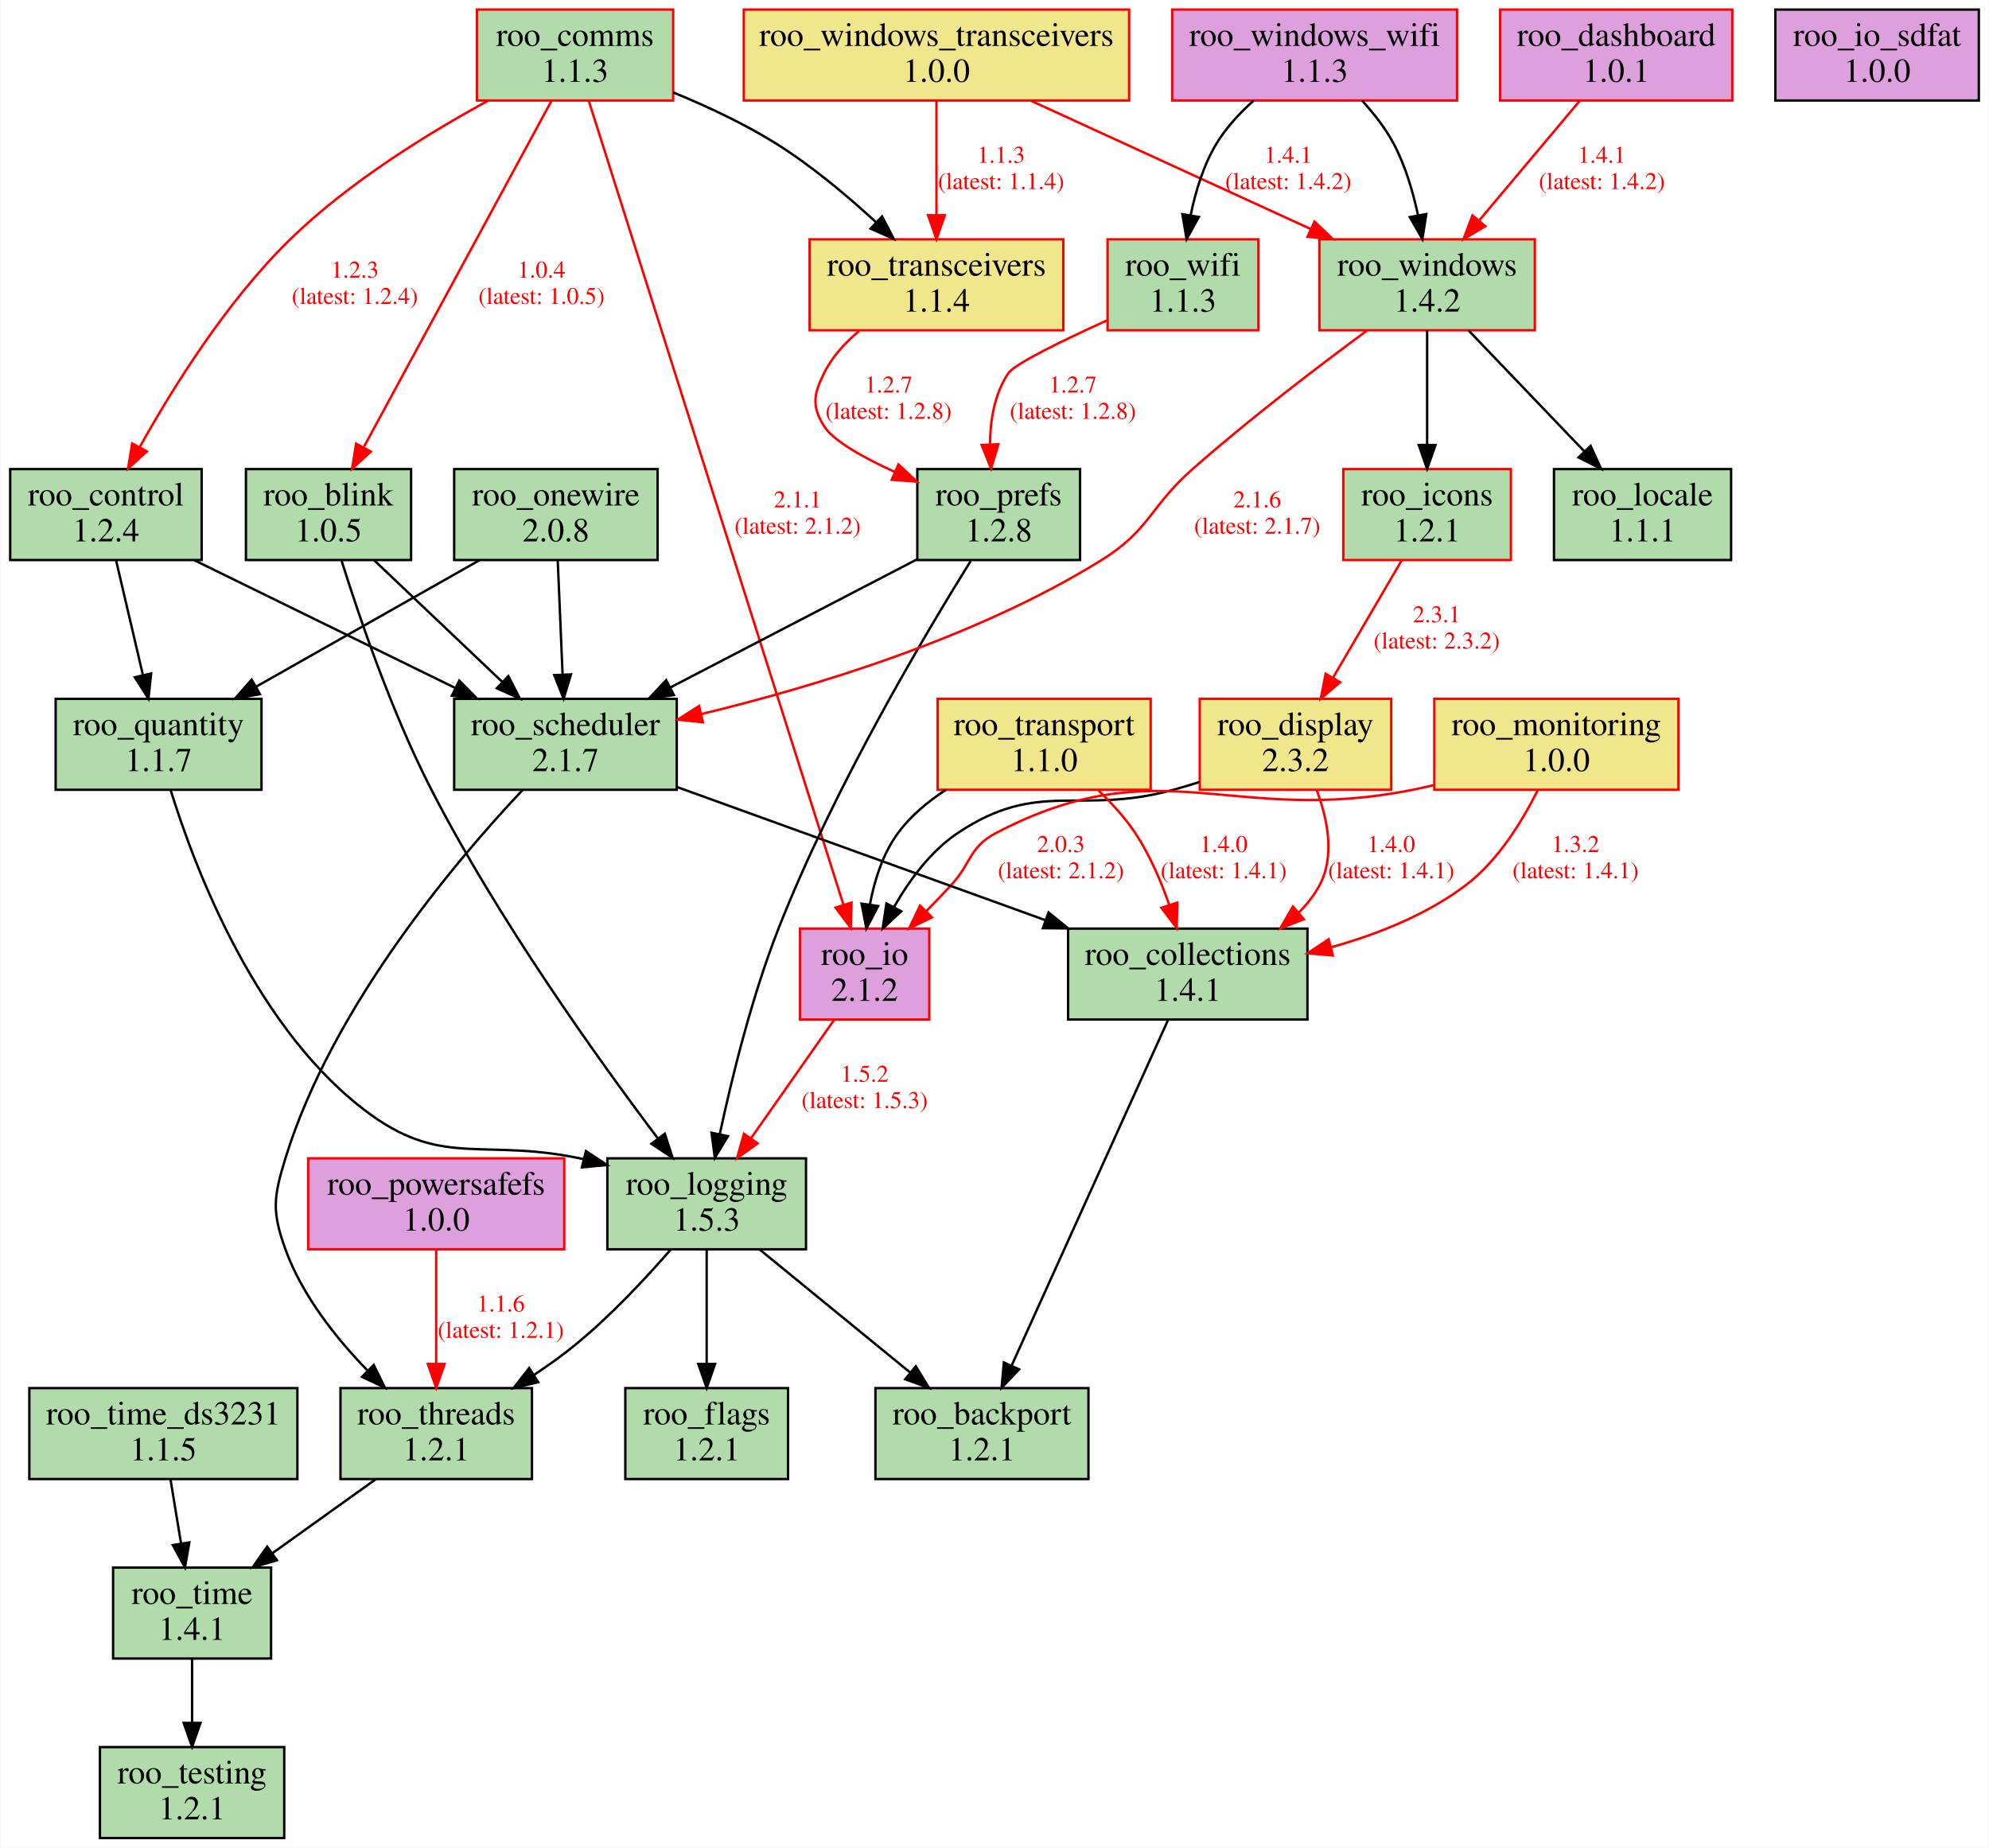
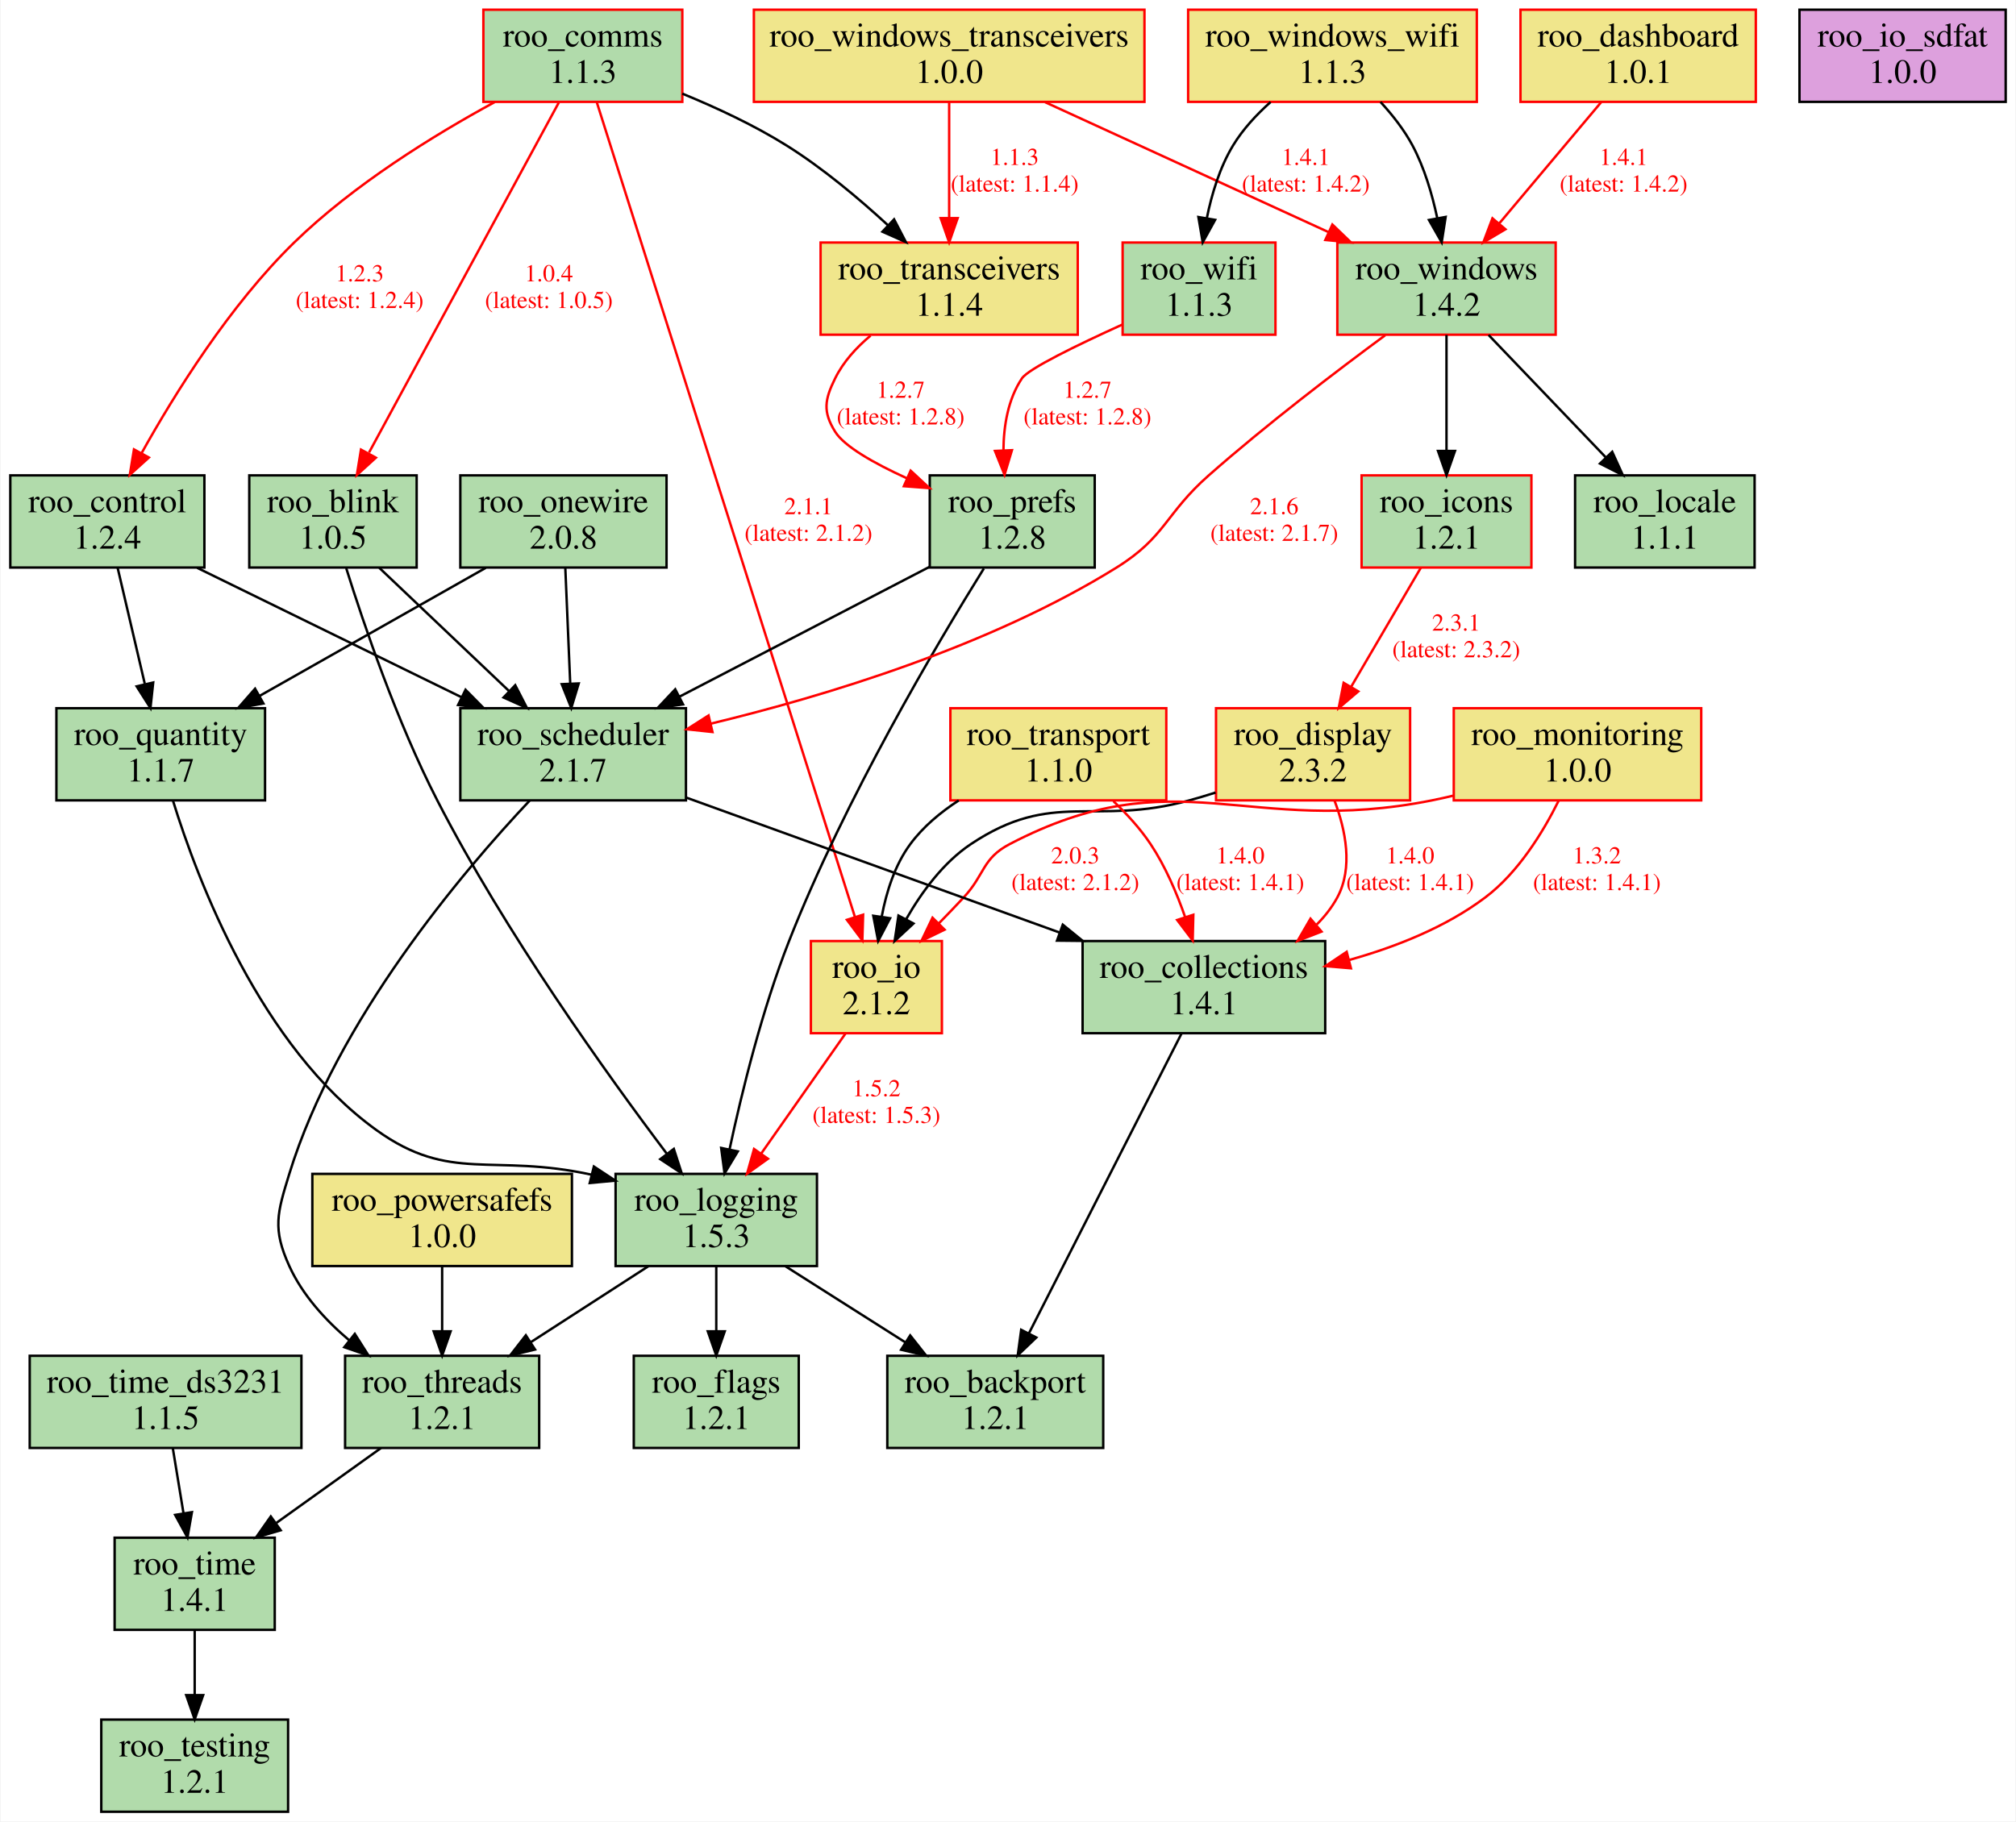
- <svg xmlns="http://www.w3.org/2000/svg" width="831pt" height="772pt" viewBox="0.00 0.00 830.50 772.00">
-   <g id="graph0" class="graph" transform="scale(1 1) rotate(0) translate(4 768)">
-     <polygon fill="white" stroke="transparent" points="-4,4 -4,-768 826.5,-768 826.5,4 -4,4" />
+ <svg xmlns="http://www.w3.org/2000/svg" width="831pt" height="751pt" viewBox="0.00 0.00 830.50 751.00">
+   <g id="graph0" class="graph" transform="scale(1 1) rotate(0) translate(4 747)">
+     <polygon fill="white" stroke="transparent" points="-4,4 -4,-747 826.5,-747 826.5,4 -4,4" />
    <g id="node1" class="node">
      <polygon fill="#b1dbab" stroke="black" points="450.5,-188 361.5,-188 361.5,-150 450.5,-150 450.5,-188" />
      <text text-anchor="middle" x="406" y="-172.8" font-family="Times,serif" font-size="14.00">roo_backport</text>
      <text text-anchor="middle" x="406" y="-157.8" font-family="Times,serif" font-size="14.00">1.2.1</text>
    </g>
    <g id="node2" class="node">
-       <polygon fill="#b1dbab" stroke="black" points="167.5,-572 98.5,-572 98.5,-534 167.5,-534 167.5,-572" />
-       <text text-anchor="middle" x="133" y="-556.8" font-family="Times,serif" font-size="14.00">roo_blink</text>
-       <text text-anchor="middle" x="133" y="-541.8" font-family="Times,serif" font-size="14.00">1.0.5</text>
+       <polygon fill="#b1dbab" stroke="black" points="167.5,-551 98.5,-551 98.5,-513 167.5,-513 167.5,-551" />
+       <text text-anchor="middle" x="133" y="-535.8" font-family="Times,serif" font-size="14.00">roo_blink</text>
+       <text text-anchor="middle" x="133" y="-520.8" font-family="Times,serif" font-size="14.00">1.0.5</text>
    </g>
    <g id="node13" class="node">
-       <polygon fill="#b1dbab" stroke="black" points="332.5,-284 249.5,-284 249.5,-246 332.5,-246 332.5,-284" />
-       <text text-anchor="middle" x="291" y="-268.8" font-family="Times,serif" font-size="14.00">roo_logging</text>
-       <text text-anchor="middle" x="291" y="-253.8" font-family="Times,serif" font-size="14.00">1.5.3</text>
+       <polygon fill="#b1dbab" stroke="black" points="332.5,-263 249.5,-263 249.5,-225 332.5,-225 332.5,-263" />
+       <text text-anchor="middle" x="291" y="-247.8" font-family="Times,serif" font-size="14.00">roo_logging</text>
+       <text text-anchor="middle" x="291" y="-232.8" font-family="Times,serif" font-size="14.00">1.5.3</text>
    </g>
    <g id="edge1" class="edge">
-       <path fill="none" stroke="black" d="M138.48,-533.68C145.67,-510.69 159.36,-470.35 176,-438 204.05,-383.46 245.84,-325.16 270.56,-292.38" />
-       <polygon fill="black" stroke="black" points="273.5,-294.3 276.76,-284.22 267.92,-290.07 273.5,-294.3" />
+       <path fill="none" stroke="black" d="M138.48,-512.68C145.67,-489.69 159.36,-449.35 176,-417 204.05,-362.46 245.84,-304.16 270.56,-271.38" />
+       <polygon fill="black" stroke="black" points="273.5,-273.3 276.76,-263.22 267.92,-269.07 273.5,-273.3" />
    </g>
    <g id="node19" class="node">
-       <polygon fill="#b1dbab" stroke="black" points="278.5,-476 185.5,-476 185.5,-438 278.5,-438 278.5,-476" />
-       <text text-anchor="middle" x="232" y="-460.8" font-family="Times,serif" font-size="14.00">roo_scheduler</text>
-       <text text-anchor="middle" x="232" y="-445.8" font-family="Times,serif" font-size="14.00">2.1.7</text>
+       <polygon fill="#b1dbab" stroke="black" points="278.5,-455 185.5,-455 185.5,-417 278.5,-417 278.5,-455" />
+       <text text-anchor="middle" x="232" y="-439.8" font-family="Times,serif" font-size="14.00">roo_scheduler</text>
+       <text text-anchor="middle" x="232" y="-424.8" font-family="Times,serif" font-size="14.00">2.1.7</text>
    </g>
    <g id="edge2" class="edge">
-       <path fill="none" stroke="black" d="M152.09,-533.88C167.29,-519.44 188.74,-499.07 205.59,-483.07" />
-       <polygon fill="black" stroke="black" points="208.13,-485.49 212.97,-476.07 203.31,-480.42 208.13,-485.49" />
+       <path fill="none" stroke="black" d="M152.09,-512.88C167.29,-498.44 188.74,-478.07 205.59,-462.07" />
+       <polygon fill="black" stroke="black" points="208.13,-464.49 212.97,-455.07 203.31,-459.42 208.13,-464.49" />
    </g>
    <g id="node3" class="node">
-       <polygon fill="#b1dbab" stroke="black" points="542,-380 442,-380 442,-342 542,-342 542,-380" />
-       <text text-anchor="middle" x="492" y="-364.8" font-family="Times,serif" font-size="14.00">roo_collections</text>
-       <text text-anchor="middle" x="492" y="-349.8" font-family="Times,serif" font-size="14.00">1.4.1</text>
+       <polygon fill="#b1dbab" stroke="black" points="542,-359 442,-359 442,-321 542,-321 542,-359" />
+       <text text-anchor="middle" x="492" y="-343.8" font-family="Times,serif" font-size="14.00">roo_collections</text>
+       <text text-anchor="middle" x="492" y="-328.8" font-family="Times,serif" font-size="14.00">1.4.1</text>
    </g>
    <g id="edge3" class="edge">
-       <path fill="none" stroke="black" d="M483.75,-341.78C468.6,-308.3 436.25,-236.82 418.42,-197.44" />
-       <polygon fill="black" stroke="black" points="421.53,-195.83 414.22,-188.16 415.16,-198.72 421.53,-195.83" />
+       <path fill="none" stroke="black" d="M482.8,-320.91C467.71,-291.26 437.61,-232.12 419.91,-197.33" />
+       <polygon fill="black" stroke="black" points="422.92,-195.54 415.27,-188.21 416.68,-198.71 422.92,-195.54" />
    </g>
    <g id="node4" class="node">
-       <polygon fill="#b1dbab" stroke="red" points="277,-764 195,-764 195,-726 277,-726 277,-764" />
-       <text text-anchor="middle" x="236" y="-748.8" font-family="Times,serif" font-size="14.00">roo_comms</text>
-       <text text-anchor="middle" x="236" y="-733.8" font-family="Times,serif" font-size="14.00">1.1.3</text>
+       <polygon fill="#b1dbab" stroke="red" points="277,-743 195,-743 195,-705 277,-705 277,-743" />
+       <text text-anchor="middle" x="236" y="-727.8" font-family="Times,serif" font-size="14.00">roo_comms</text>
+       <text text-anchor="middle" x="236" y="-712.8" font-family="Times,serif" font-size="14.00">1.1.3</text>
    </g>
    <g id="edge4" class="edge">
-       <path fill="none" stroke="red" d="M226.12,-725.78C207.97,-692.3 169.22,-620.82 147.88,-581.44" />
-       <polygon fill="red" stroke="red" points="150.69,-579.29 142.85,-572.16 144.54,-582.62 150.69,-579.29" />
-       <text text-anchor="middle" x="222" y="-652" font-family="Times,serif" font-size="10.00" fill="red">1.0.4</text>
-       <text text-anchor="middle" x="222" y="-641" font-family="Times,serif" font-size="10.00" fill="red">(latest: 1.0.5)</text>
+       <path fill="none" stroke="red" d="M226.12,-704.78C207.97,-671.3 169.22,-599.82 147.88,-560.44" />
+       <polygon fill="red" stroke="red" points="150.69,-558.29 142.85,-551.16 144.54,-561.62 150.69,-558.29" />
+       <text text-anchor="middle" x="222" y="-631" font-family="Times,serif" font-size="10.00" fill="red">1.0.4</text>
+       <text text-anchor="middle" x="222" y="-620" font-family="Times,serif" font-size="10.00" fill="red">(latest: 1.0.5)</text>
    </g>
    <g id="node5" class="node">
-       <polygon fill="#b1dbab" stroke="black" points="80,-572 0,-572 0,-534 80,-534 80,-572" />
-       <text text-anchor="middle" x="40" y="-556.8" font-family="Times,serif" font-size="14.00">roo_control</text>
-       <text text-anchor="middle" x="40" y="-541.8" font-family="Times,serif" font-size="14.00">1.2.4</text>
+       <polygon fill="#b1dbab" stroke="black" points="80,-551 0,-551 0,-513 80,-513 80,-551" />
+       <text text-anchor="middle" x="40" y="-535.8" font-family="Times,serif" font-size="14.00">roo_control</text>
+       <text text-anchor="middle" x="40" y="-520.8" font-family="Times,serif" font-size="14.00">1.2.4</text>
    </g>
    <g id="edge5" class="edge">
-       <path fill="none" stroke="red" d="M199.71,-725.94C174.62,-712.29 141.49,-691.87 117,-668 90.46,-642.13 67.8,-605.74 54.07,-581.08" />
-       <polygon fill="red" stroke="red" points="57.12,-579.36 49.26,-572.25 50.97,-582.71 57.12,-579.36" />
-       <text text-anchor="middle" x="144" y="-652" font-family="Times,serif" font-size="10.00" fill="red">1.2.3</text>
-       <text text-anchor="middle" x="144" y="-641" font-family="Times,serif" font-size="10.00" fill="red">(latest: 1.2.4)</text>
+       <path fill="none" stroke="red" d="M199.71,-704.94C174.62,-691.29 141.49,-670.87 117,-647 90.46,-621.13 67.8,-584.74 54.07,-560.08" />
+       <polygon fill="red" stroke="red" points="57.12,-558.36 49.26,-551.25 50.97,-561.71 57.12,-558.36" />
+       <text text-anchor="middle" x="144" y="-631" font-family="Times,serif" font-size="10.00" fill="red">1.2.3</text>
+       <text text-anchor="middle" x="144" y="-620" font-family="Times,serif" font-size="10.00" fill="red">(latest: 1.2.4)</text>
    </g>
    <g id="node10" class="node">
-       <polygon fill="plum" stroke="red" points="384,-380 330,-380 330,-342 384,-342 384,-380" />
-       <text text-anchor="middle" x="357" y="-364.8" font-family="Times,serif" font-size="14.00">roo_io</text>
-       <text text-anchor="middle" x="357" y="-349.8" font-family="Times,serif" font-size="14.00">2.1.2</text>
+       <polygon fill="khaki" stroke="red" points="384,-359 330,-359 330,-321 384,-321 384,-359" />
+       <text text-anchor="middle" x="357" y="-343.8" font-family="Times,serif" font-size="14.00">roo_io</text>
+       <text text-anchor="middle" x="357" y="-328.8" font-family="Times,serif" font-size="14.00">2.1.2</text>
    </g>
    <g id="edge6" class="edge">
-       <path fill="none" stroke="red" d="M241.75,-725.83C261.22,-664.37 324.7,-463.96 348.17,-389.87" />
-       <polygon fill="red" stroke="red" points="351.53,-390.87 351.21,-380.28 344.85,-388.76 351.53,-390.87" />
-       <text text-anchor="middle" x="329" y="-556" font-family="Times,serif" font-size="10.00" fill="red">2.1.1</text>
-       <text text-anchor="middle" x="329" y="-545" font-family="Times,serif" font-size="10.00" fill="red">(latest: 2.1.2)</text>
+       <path fill="none" stroke="red" d="M241.75,-704.83C261.22,-643.37 324.7,-442.96 348.17,-368.87" />
+       <polygon fill="red" stroke="red" points="351.53,-369.87 351.21,-359.28 344.85,-367.76 351.53,-369.87" />
+       <text text-anchor="middle" x="329" y="-535" font-family="Times,serif" font-size="10.00" fill="red">2.1.1</text>
+       <text text-anchor="middle" x="329" y="-524" font-family="Times,serif" font-size="10.00" fill="red">(latest: 2.1.2)</text>
    </g>
    <g id="node24" class="node">
-       <polygon fill="khaki" stroke="red" points="440,-668 334,-668 334,-630 440,-630 440,-668" />
-       <text text-anchor="middle" x="387" y="-652.8" font-family="Times,serif" font-size="14.00">roo_transceivers</text>
-       <text text-anchor="middle" x="387" y="-637.8" font-family="Times,serif" font-size="14.00">1.1.4</text>
+       <polygon fill="khaki" stroke="red" points="440,-647 334,-647 334,-609 440,-609 440,-647" />
+       <text text-anchor="middle" x="387" y="-631.8" font-family="Times,serif" font-size="14.00">roo_transceivers</text>
+       <text text-anchor="middle" x="387" y="-616.8" font-family="Times,serif" font-size="14.00">1.1.4</text>
    </g>
    <g id="edge7" class="edge">
-       <path fill="none" stroke="black" d="M277.01,-729.39C291.11,-723.6 306.69,-716.33 320,-708 334.87,-698.69 349.79,-686.17 361.76,-675.14" />
-       <polygon fill="black" stroke="black" points="364.29,-677.57 369.17,-668.16 359.49,-672.47 364.29,-677.57" />
+       <path fill="none" stroke="black" d="M277.01,-708.39C291.11,-702.6 306.69,-695.33 320,-687 334.87,-677.69 349.79,-665.17 361.76,-654.14" />
+       <polygon fill="black" stroke="black" points="364.29,-656.57 369.17,-647.16 359.49,-651.47 364.29,-656.57" />
    </g>
    <g id="node18" class="node">
-       <polygon fill="#b1dbab" stroke="black" points="105,-476 19,-476 19,-438 105,-438 105,-476" />
-       <text text-anchor="middle" x="62" y="-460.8" font-family="Times,serif" font-size="14.00">roo_quantity</text>
-       <text text-anchor="middle" x="62" y="-445.8" font-family="Times,serif" font-size="14.00">1.1.7</text>
+       <polygon fill="#b1dbab" stroke="black" points="105,-455 19,-455 19,-417 105,-417 105,-455" />
+       <text text-anchor="middle" x="62" y="-439.8" font-family="Times,serif" font-size="14.00">roo_quantity</text>
+       <text text-anchor="middle" x="62" y="-424.8" font-family="Times,serif" font-size="14.00">1.1.7</text>
    </g>
    <g id="edge8" class="edge">
-       <path fill="none" stroke="black" d="M44.24,-533.88C47.41,-520.35 51.79,-501.62 55.41,-486.15" />
-       <polygon fill="black" stroke="black" points="58.9,-486.6 57.77,-476.07 52.08,-485.01 58.9,-486.6" />
+       <path fill="none" stroke="black" d="M44.24,-512.88C47.41,-499.35 51.79,-480.62 55.41,-465.15" />
+       <polygon fill="black" stroke="black" points="58.9,-465.6 57.77,-455.07 52.08,-464.01 58.9,-465.6" />
    </g>
    <g id="edge9" class="edge">
-       <path fill="none" stroke="black" d="M77.02,-533.88C108.1,-518.66 152.64,-496.85 186,-480.52" />
-       <polygon fill="black" stroke="black" points="187.65,-483.61 195.09,-476.07 184.57,-477.32 187.65,-483.61" />
+       <path fill="none" stroke="black" d="M77.02,-512.88C108.1,-497.66 152.64,-475.85 186,-459.52" />
+       <polygon fill="black" stroke="black" points="187.65,-462.61 195.09,-455.07 184.57,-456.32 187.65,-462.61" />
    </g>
    <g id="node6" class="node">
-       <polygon fill="plum" stroke="red" points="719.5,-764 622.5,-764 622.5,-726 719.5,-726 719.5,-764" />
-       <text text-anchor="middle" x="671" y="-748.8" font-family="Times,serif" font-size="14.00">roo_dashboard</text>
-       <text text-anchor="middle" x="671" y="-733.8" font-family="Times,serif" font-size="14.00">1.0.1</text>
+       <polygon fill="khaki" stroke="red" points="719.5,-743 622.5,-743 622.5,-705 719.5,-705 719.5,-743" />
+       <text text-anchor="middle" x="671" y="-727.8" font-family="Times,serif" font-size="14.00">roo_dashboard</text>
+       <text text-anchor="middle" x="671" y="-712.8" font-family="Times,serif" font-size="14.00">1.0.1</text>
    </g>
    <g id="node27" class="node">
-       <polygon fill="#b1dbab" stroke="red" points="637,-668 547,-668 547,-630 637,-630 637,-668" />
-       <text text-anchor="middle" x="592" y="-652.8" font-family="Times,serif" font-size="14.00">roo_windows</text>
-       <text text-anchor="middle" x="592" y="-637.8" font-family="Times,serif" font-size="14.00">1.4.2</text>
+       <polygon fill="#b1dbab" stroke="red" points="637,-647 547,-647 547,-609 637,-609 637,-647" />
+       <text text-anchor="middle" x="592" y="-631.8" font-family="Times,serif" font-size="14.00">roo_windows</text>
+       <text text-anchor="middle" x="592" y="-616.8" font-family="Times,serif" font-size="14.00">1.4.2</text>
    </g>
    <g id="edge10" class="edge">
-       <path fill="none" stroke="red" d="M655.77,-725.88C643.86,-711.7 627.13,-691.81 613.8,-675.94" />
-       <polygon fill="red" stroke="red" points="616.3,-673.47 607.19,-668.07 610.94,-677.98 616.3,-673.47" />
-       <text text-anchor="middle" x="665" y="-700" font-family="Times,serif" font-size="10.00" fill="red">1.4.1</text>
-       <text text-anchor="middle" x="665" y="-689" font-family="Times,serif" font-size="10.00" fill="red">(latest: 1.4.2)</text>
+       <path fill="none" stroke="red" d="M655.77,-704.88C643.86,-690.7 627.13,-670.81 613.8,-654.94" />
+       <polygon fill="red" stroke="red" points="616.3,-652.47 607.19,-647.07 610.94,-656.98 616.3,-652.47" />
+       <text text-anchor="middle" x="665" y="-679" font-family="Times,serif" font-size="10.00" fill="red">1.4.1</text>
+       <text text-anchor="middle" x="665" y="-668" font-family="Times,serif" font-size="10.00" fill="red">(latest: 1.4.2)</text>
    </g>
    <g id="node7" class="node">
-       <polygon fill="khaki" stroke="red" points="577,-476 497,-476 497,-438 577,-438 577,-476" />
-       <text text-anchor="middle" x="537" y="-460.8" font-family="Times,serif" font-size="14.00">roo_display</text>
-       <text text-anchor="middle" x="537" y="-445.8" font-family="Times,serif" font-size="14.00">2.3.2</text>
+       <polygon fill="khaki" stroke="red" points="577,-455 497,-455 497,-417 577,-417 577,-455" />
+       <text text-anchor="middle" x="537" y="-439.8" font-family="Times,serif" font-size="14.00">roo_display</text>
+       <text text-anchor="middle" x="537" y="-424.8" font-family="Times,serif" font-size="14.00">2.3.2</text>
    </g>
    <g id="edge11" class="edge">
-       <path fill="none" stroke="red" d="M545.89,-437.77C550.37,-425.83 553.61,-410.22 547,-398 544.77,-393.88 541.84,-390.15 538.5,-386.8" />
-       <polygon fill="red" stroke="red" points="540.49,-383.9 530.62,-380.06 535.94,-389.22 540.49,-383.9" />
-       <text text-anchor="middle" x="577" y="-412" font-family="Times,serif" font-size="10.00" fill="red">1.4.0</text>
-       <text text-anchor="middle" x="577" y="-401" font-family="Times,serif" font-size="10.00" fill="red">(latest: 1.4.1)</text>
+       <path fill="none" stroke="red" d="M545.89,-416.77C550.37,-404.83 553.61,-389.22 547,-377 544.77,-372.88 541.84,-369.15 538.5,-365.8" />
+       <polygon fill="red" stroke="red" points="540.49,-362.9 530.62,-359.06 535.94,-368.22 540.49,-362.9" />
+       <text text-anchor="middle" x="577" y="-391" font-family="Times,serif" font-size="10.00" fill="red">1.4.0</text>
+       <text text-anchor="middle" x="577" y="-380" font-family="Times,serif" font-size="10.00" fill="red">(latest: 1.4.1)</text>
    </g>
    <g id="edge12" class="edge">
-       <path fill="none" stroke="black" d="M496.8,-441.22C493.17,-440.06 489.53,-438.97 486,-438 446.67,-427.18 429.94,-442.63 396,-420 384.64,-412.43 375.74,-400.31 369.32,-389.1" />
-       <polygon fill="black" stroke="black" points="372.29,-387.23 364.52,-380.02 366.1,-390.5 372.29,-387.23" />
+       <path fill="none" stroke="black" d="M496.8,-420.22C493.17,-419.06 489.53,-417.97 486,-417 446.67,-406.18 429.94,-421.63 396,-399 384.64,-391.43 375.74,-379.31 369.32,-368.1" />
+       <polygon fill="black" stroke="black" points="372.29,-366.23 364.52,-359.02 366.1,-369.5 372.29,-366.23" />
    </g>
    <g id="node8" class="node">
      <polygon fill="#b1dbab" stroke="black" points="325,-188 257,-188 257,-150 325,-150 325,-188" />
      <text text-anchor="middle" x="291" y="-172.8" font-family="Times,serif" font-size="14.00">roo_flags</text>
      <text text-anchor="middle" x="291" y="-157.8" font-family="Times,serif" font-size="14.00">1.2.1</text>
    </g>
    <g id="node9" class="node">
-       <polygon fill="#b1dbab" stroke="red" points="627,-572 557,-572 557,-534 627,-534 627,-572" />
-       <text text-anchor="middle" x="592" y="-556.8" font-family="Times,serif" font-size="14.00">roo_icons</text>
-       <text text-anchor="middle" x="592" y="-541.8" font-family="Times,serif" font-size="14.00">1.2.1</text>
+       <polygon fill="#b1dbab" stroke="red" points="627,-551 557,-551 557,-513 627,-513 627,-551" />
+       <text text-anchor="middle" x="592" y="-535.8" font-family="Times,serif" font-size="14.00">roo_icons</text>
+       <text text-anchor="middle" x="592" y="-520.8" font-family="Times,serif" font-size="14.00">1.2.1</text>
    </g>
    <g id="edge13" class="edge">
-       <path fill="none" stroke="red" d="M581.4,-533.88C573.25,-519.96 561.89,-500.53 552.69,-484.82" />
-       <polygon fill="red" stroke="red" points="555.64,-482.93 547.57,-476.07 549.6,-486.47 555.64,-482.93" />
-       <text text-anchor="middle" x="596" y="-508" font-family="Times,serif" font-size="10.00" fill="red">2.3.1</text>
-       <text text-anchor="middle" x="596" y="-497" font-family="Times,serif" font-size="10.00" fill="red">(latest: 2.3.2)</text>
+       <path fill="none" stroke="red" d="M581.4,-512.88C573.25,-498.96 561.89,-479.53 552.69,-463.82" />
+       <polygon fill="red" stroke="red" points="555.64,-461.93 547.57,-455.07 549.6,-465.47 555.64,-461.93" />
+       <text text-anchor="middle" x="596" y="-487" font-family="Times,serif" font-size="10.00" fill="red">2.3.1</text>
+       <text text-anchor="middle" x="596" y="-476" font-family="Times,serif" font-size="10.00" fill="red">(latest: 2.3.2)</text>
    </g>
    <g id="edge14" class="edge">
-       <path fill="none" stroke="red" d="M344.27,-341.88C334.41,-327.83 320.61,-308.17 309.52,-292.38" />
-       <polygon fill="red" stroke="red" points="312.3,-290.24 303.69,-284.07 306.57,-294.26 312.3,-290.24" />
-       <text text-anchor="middle" x="357" y="-316" font-family="Times,serif" font-size="10.00" fill="red">1.5.2</text>
-       <text text-anchor="middle" x="357" y="-305" font-family="Times,serif" font-size="10.00" fill="red">(latest: 1.5.3)</text>
+       <path fill="none" stroke="red" d="M344.27,-320.88C334.41,-306.83 320.61,-287.17 309.52,-271.38" />
+       <polygon fill="red" stroke="red" points="312.3,-269.24 303.69,-263.07 306.57,-273.26 312.3,-269.24" />
+       <text text-anchor="middle" x="357" y="-295" font-family="Times,serif" font-size="10.00" fill="red">1.5.2</text>
+       <text text-anchor="middle" x="357" y="-284" font-family="Times,serif" font-size="10.00" fill="red">(latest: 1.5.3)</text>
    </g>
    <g id="node11" class="node">
-       <polygon fill="plum" stroke="black" points="822.5,-764 737.5,-764 737.5,-726 822.5,-726 822.5,-764" />
-       <text text-anchor="middle" x="780" y="-748.8" font-family="Times,serif" font-size="14.00">roo_io_sdfat</text>
-       <text text-anchor="middle" x="780" y="-733.8" font-family="Times,serif" font-size="14.00">1.0.0</text>
+       <polygon fill="plum" stroke="black" points="822.5,-743 737.5,-743 737.5,-705 822.5,-705 822.5,-743" />
+       <text text-anchor="middle" x="780" y="-727.8" font-family="Times,serif" font-size="14.00">roo_io_sdfat</text>
+       <text text-anchor="middle" x="780" y="-712.8" font-family="Times,serif" font-size="14.00">1.0.0</text>
    </g>
    <g id="node12" class="node">
-       <polygon fill="#b1dbab" stroke="black" points="719,-572 645,-572 645,-534 719,-534 719,-572" />
-       <text text-anchor="middle" x="682" y="-556.8" font-family="Times,serif" font-size="14.00">roo_locale</text>
-       <text text-anchor="middle" x="682" y="-541.8" font-family="Times,serif" font-size="14.00">1.1.1</text>
+       <polygon fill="#b1dbab" stroke="black" points="719,-551 645,-551 645,-513 719,-513 719,-551" />
+       <text text-anchor="middle" x="682" y="-535.8" font-family="Times,serif" font-size="14.00">roo_locale</text>
+       <text text-anchor="middle" x="682" y="-520.8" font-family="Times,serif" font-size="14.00">1.1.1</text>
    </g>
    <g id="edge15" class="edge">
-       <path fill="none" stroke="black" d="M313.17,-245.88C331.07,-231.25 356.42,-210.52 376.11,-194.43" />
-       <polygon fill="black" stroke="black" points="378.37,-197.11 383.89,-188.07 373.94,-191.69 378.37,-197.11" />
+       <path fill="none" stroke="black" d="M319.43,-224.96C334.36,-215.48 352.83,-203.75 368.88,-193.57" />
+       <polygon fill="black" stroke="black" points="370.93,-196.4 377.5,-188.09 367.18,-190.49 370.93,-196.4" />
    </g>
    <g id="edge16" class="edge">
-       <path fill="none" stroke="black" d="M291,-245.88C291,-232.35 291,-213.62 291,-198.15" />
-       <polygon fill="black" stroke="black" points="294.5,-198.07 291,-188.07 287.5,-198.07 294.5,-198.07" />
+       <path fill="none" stroke="black" d="M291,-224.96C291,-216.88 291,-207.18 291,-198.18" />
+       <polygon fill="black" stroke="black" points="294.5,-198.09 291,-188.09 287.5,-198.09 294.5,-198.09" />
    </g>
    <g id="node21" class="node">
      <polygon fill="#b1dbab" stroke="black" points="218,-188 138,-188 138,-150 218,-150 218,-188" />
      <text text-anchor="middle" x="178" y="-172.8" font-family="Times,serif" font-size="14.00">roo_threads</text>
      <text text-anchor="middle" x="178" y="-157.8" font-family="Times,serif" font-size="14.00">1.2.1</text>
    </g>
    <g id="edge17" class="edge">
-       <path fill="none" stroke="black" d="M275.95,-245.84C265.45,-233.78 250.74,-218.01 236,-206 230.69,-201.67 224.82,-197.47 218.92,-193.55" />
-       <polygon fill="black" stroke="black" points="220.62,-190.47 210.31,-188.02 216.84,-196.37 220.62,-190.47" />
+       <path fill="none" stroke="black" d="M263.07,-224.96C248.4,-215.48 230.24,-203.75 214.48,-193.57" />
+       <polygon fill="black" stroke="black" points="216.3,-190.58 206,-188.09 212.5,-196.46 216.3,-190.58" />
    </g>
    <g id="node14" class="node">
-       <polygon fill="khaki" stroke="red" points="697,-476 595,-476 595,-438 697,-438 697,-476" />
-       <text text-anchor="middle" x="646" y="-460.8" font-family="Times,serif" font-size="14.00">roo_monitoring</text>
-       <text text-anchor="middle" x="646" y="-445.8" font-family="Times,serif" font-size="14.00">1.0.0</text>
+       <polygon fill="khaki" stroke="red" points="697,-455 595,-455 595,-417 697,-417 697,-455" />
+       <text text-anchor="middle" x="646" y="-439.8" font-family="Times,serif" font-size="14.00">roo_monitoring</text>
+       <text text-anchor="middle" x="646" y="-424.8" font-family="Times,serif" font-size="14.00">1.0.0</text>
    </g>
    <g id="edge18" class="edge">
-       <path fill="none" stroke="red" d="M638.23,-437.86C631.85,-425.01 621.65,-408.29 608,-398 591.72,-385.73 571.2,-377.6 551.96,-372.22" />
-       <polygon fill="red" stroke="red" points="552.61,-368.77 542.05,-369.66 550.85,-375.55 552.61,-368.77" />
-       <text text-anchor="middle" x="654" y="-412" font-family="Times,serif" font-size="10.00" fill="red">1.3.2</text>
-       <text text-anchor="middle" x="654" y="-401" font-family="Times,serif" font-size="10.00" fill="red">(latest: 1.4.1)</text>
+       <path fill="none" stroke="red" d="M638.23,-416.86C631.85,-404.01 621.65,-387.29 608,-377 591.72,-364.73 571.2,-356.6 551.96,-351.22" />
+       <polygon fill="red" stroke="red" points="552.61,-347.77 542.05,-348.66 550.85,-354.55 552.61,-347.77" />
+       <text text-anchor="middle" x="654" y="-391" font-family="Times,serif" font-size="10.00" fill="red">1.3.2</text>
+       <text text-anchor="middle" x="654" y="-380" font-family="Times,serif" font-size="10.00" fill="red">(latest: 1.4.1)</text>
    </g>
    <g id="edge19" class="edge">
-       <path fill="none" stroke="red" d="M594.77,-439.94C591.82,-439.23 588.88,-438.58 586,-438 509.76,-422.76 480.93,-455.95 412,-420 400.55,-414.03 401.8,-407.46 393,-398 389.71,-394.46 386.19,-390.8 382.68,-387.22" />
-       <polygon fill="red" stroke="red" points="385.11,-384.69 375.58,-380.06 380.14,-389.62 385.11,-384.69" />
-       <text text-anchor="middle" x="439" y="-412" font-family="Times,serif" font-size="10.00" fill="red">2.0.3</text>
-       <text text-anchor="middle" x="439" y="-401" font-family="Times,serif" font-size="10.00" fill="red">(latest: 2.1.2)</text>
+       <path fill="none" stroke="red" d="M594.77,-418.94C591.82,-418.23 588.88,-417.58 586,-417 509.76,-401.76 480.93,-434.95 412,-399 400.55,-393.03 401.8,-386.46 393,-377 389.71,-373.46 386.19,-369.8 382.68,-366.22" />
+       <polygon fill="red" stroke="red" points="385.11,-363.69 375.58,-359.06 380.14,-368.62 385.11,-363.69" />
+       <text text-anchor="middle" x="439" y="-391" font-family="Times,serif" font-size="10.00" fill="red">2.0.3</text>
+       <text text-anchor="middle" x="439" y="-380" font-family="Times,serif" font-size="10.00" fill="red">(latest: 2.1.2)</text>
    </g>
    <g id="node15" class="node">
-       <polygon fill="#b1dbab" stroke="black" points="270.5,-572 185.5,-572 185.5,-534 270.5,-534 270.5,-572" />
-       <text text-anchor="middle" x="228" y="-556.8" font-family="Times,serif" font-size="14.00">roo_onewire</text>
-       <text text-anchor="middle" x="228" y="-541.8" font-family="Times,serif" font-size="14.00">2.0.8</text>
+       <polygon fill="#b1dbab" stroke="black" points="270.5,-551 185.5,-551 185.5,-513 270.5,-513 270.5,-551" />
+       <text text-anchor="middle" x="228" y="-535.8" font-family="Times,serif" font-size="14.00">roo_onewire</text>
+       <text text-anchor="middle" x="228" y="-520.8" font-family="Times,serif" font-size="14.00">2.0.8</text>
    </g>
    <g id="edge21" class="edge">
-       <path fill="none" stroke="black" d="M195.99,-533.88C169.47,-518.86 131.6,-497.41 102.88,-481.15" />
-       <polygon fill="black" stroke="black" points="104.33,-477.95 93.91,-476.07 100.89,-484.04 104.33,-477.95" />
+       <path fill="none" stroke="black" d="M195.99,-512.88C169.47,-497.86 131.6,-476.41 102.88,-460.15" />
+       <polygon fill="black" stroke="black" points="104.33,-456.95 93.91,-455.07 100.89,-463.04 104.33,-456.95" />
    </g>
    <g id="edge20" class="edge">
-       <path fill="none" stroke="black" d="M228.77,-533.88C229.35,-520.35 230.14,-501.62 230.8,-486.15" />
-       <polygon fill="black" stroke="black" points="234.3,-486.21 231.23,-476.07 227.31,-485.91 234.3,-486.21" />
+       <path fill="none" stroke="black" d="M228.77,-512.88C229.35,-499.35 230.14,-480.62 230.8,-465.15" />
+       <polygon fill="black" stroke="black" points="234.3,-465.21 231.23,-455.07 227.31,-464.91 234.3,-465.21" />
    </g>
    <g id="node16" class="node">
-       <polygon fill="plum" stroke="red" points="231.5,-284 124.5,-284 124.5,-246 231.5,-246 231.5,-284" />
-       <text text-anchor="middle" x="178" y="-268.8" font-family="Times,serif" font-size="14.00">roo_powersafefs</text>
-       <text text-anchor="middle" x="178" y="-253.8" font-family="Times,serif" font-size="14.00">1.0.0</text>
+       <polygon fill="khaki" stroke="black" points="231.5,-263 124.5,-263 124.5,-225 231.5,-225 231.5,-263" />
+       <text text-anchor="middle" x="178" y="-247.8" font-family="Times,serif" font-size="14.00">roo_powersafefs</text>
+       <text text-anchor="middle" x="178" y="-232.8" font-family="Times,serif" font-size="14.00">1.0.0</text>
    </g>
    <g id="edge22" class="edge">
-       <path fill="none" stroke="red" d="M178,-245.88C178,-232.35 178,-213.62 178,-198.15" />
-       <polygon fill="red" stroke="red" points="181.5,-198.07 178,-188.07 174.5,-198.07 181.5,-198.07" />
-       <text text-anchor="middle" x="205" y="-220" font-family="Times,serif" font-size="10.00" fill="red">1.1.6</text>
-       <text text-anchor="middle" x="205" y="-209" font-family="Times,serif" font-size="10.00" fill="red">(latest: 1.2.1)</text>
+       <path fill="none" stroke="black" d="M178,-224.96C178,-216.88 178,-207.18 178,-198.18" />
+       <polygon fill="black" stroke="black" points="181.5,-198.09 178,-188.09 174.5,-198.09 181.5,-198.09" />
    </g>
    <g id="node17" class="node">
-       <polygon fill="#b1dbab" stroke="black" points="447,-572 379,-572 379,-534 447,-534 447,-572" />
-       <text text-anchor="middle" x="413" y="-556.8" font-family="Times,serif" font-size="14.00">roo_prefs</text>
-       <text text-anchor="middle" x="413" y="-541.8" font-family="Times,serif" font-size="14.00">1.2.8</text>
+       <polygon fill="#b1dbab" stroke="black" points="447,-551 379,-551 379,-513 447,-513 447,-551" />
+       <text text-anchor="middle" x="413" y="-535.8" font-family="Times,serif" font-size="14.00">roo_prefs</text>
+       <text text-anchor="middle" x="413" y="-520.8" font-family="Times,serif" font-size="14.00">1.2.8</text>
    </g>
    <g id="edge23" class="edge">
-       <path fill="none" stroke="black" d="M401.29,-533.6C382.16,-502.86 344.03,-438.63 321,-380 309.84,-351.59 301.5,-317.58 296.48,-294.15" />
-       <polygon fill="black" stroke="black" points="299.87,-293.26 294.41,-284.18 293.02,-294.69 299.87,-293.26" />
+       <path fill="none" stroke="black" d="M401.29,-512.6C382.16,-481.86 344.03,-417.63 321,-359 309.84,-330.59 301.5,-296.58 296.48,-273.15" />
+       <polygon fill="black" stroke="black" points="299.87,-272.26 294.41,-263.18 293.02,-273.69 299.87,-272.26" />
    </g>
    <g id="edge24" class="edge">
-       <path fill="none" stroke="black" d="M378.96,-534.32C349.78,-519.17 307.58,-497.25 275.88,-480.79" />
-       <polygon fill="black" stroke="black" points="277.3,-477.58 266.82,-476.08 274.08,-483.8 277.3,-477.58" />
+       <path fill="none" stroke="black" d="M378.96,-513.32C349.78,-498.17 307.58,-476.25 275.88,-459.79" />
+       <polygon fill="black" stroke="black" points="277.3,-456.58 266.82,-455.08 274.08,-462.8 277.3,-456.58" />
    </g>
    <g id="edge25" class="edge">
-       <path fill="none" stroke="black" d="M67.04,-437.91C77.14,-405.2 103.11,-336.42 151,-302 181.47,-280.1 198.59,-292.65 239.66,-283.65" />
-       <polygon fill="black" stroke="black" points="240.55,-287.03 249.4,-281.21 238.85,-280.24 240.55,-287.03" />
+       <path fill="none" stroke="black" d="M67.04,-416.91C77.14,-384.2 103.11,-315.42 151,-281 181.47,-259.1 198.59,-271.65 239.66,-262.65" />
+       <polygon fill="black" stroke="black" points="240.55,-266.03 249.4,-260.21 238.85,-259.24 240.55,-266.03" />
    </g>
    <g id="edge26" class="edge">
-       <path fill="none" stroke="black" d="M278.78,-439.09C321.78,-423.54 385.73,-400.42 432.37,-383.56" />
-       <polygon fill="black" stroke="black" points="433.83,-386.75 442.05,-380.06 431.45,-380.17 433.83,-386.75" />
+       <path fill="none" stroke="black" d="M278.78,-418.09C321.78,-402.54 385.73,-379.42 432.37,-362.56" />
+       <polygon fill="black" stroke="black" points="433.83,-365.75 442.05,-359.06 431.45,-359.17 433.83,-365.75" />
    </g>
    <g id="edge27" class="edge">
-       <path fill="none" stroke="black" d="M214.08,-437.91C186.44,-408.58 134.55,-347.51 115,-284 110.03,-267.86 109.27,-261.89 115,-246 121.97,-226.68 136.21,-208.8 149.4,-195.24" />
-       <polygon fill="black" stroke="black" points="151.9,-197.69 156.56,-188.17 146.98,-192.7 151.9,-197.69" />
+       <path fill="none" stroke="black" d="M214.08,-416.91C186.44,-387.58 134.55,-326.51 115,-263 110.03,-246.86 108.01,-240.38 115,-225 120.4,-213.11 129.79,-202.78 139.69,-194.39" />
+       <polygon fill="black" stroke="black" points="142,-197.03 147.67,-188.08 137.66,-191.54 142,-197.03" />
    </g>
    <g id="node20" class="node">
      <polygon fill="#b1dbab" stroke="black" points="114.5,-38 37.5,-38 37.5,0 114.5,0 114.5,-38" />
      <text text-anchor="middle" x="76" y="-22.8" font-family="Times,serif" font-size="14.00">roo_testing</text>
      <text text-anchor="middle" x="76" y="-7.8" font-family="Times,serif" font-size="14.00">1.2.1</text>
    </g>
    <g id="node22" class="node">
      <polygon fill="#b1dbab" stroke="black" points="109,-113 43,-113 43,-75 109,-75 109,-113" />
      <text text-anchor="middle" x="76" y="-97.8" font-family="Times,serif" font-size="14.00">roo_time</text>
      <text text-anchor="middle" x="76" y="-82.8" font-family="Times,serif" font-size="14.00">1.4.1</text>
    </g>
    <g id="edge28" class="edge">
      <path fill="none" stroke="black" d="M152.79,-149.96C139.79,-140.65 123.76,-129.18 109.72,-119.13" />
      <polygon fill="black" stroke="black" points="111.45,-116.06 101.28,-113.09 107.37,-121.76 111.45,-116.06" />
    </g>
    <g id="edge29" class="edge">
      <path fill="none" stroke="black" d="M76,-74.96C76,-66.88 76,-57.18 76,-48.18" />
      <polygon fill="black" stroke="black" points="79.5,-48.09 76,-38.09 72.5,-48.09 79.5,-48.09" />
    </g>
    <g id="node23" class="node">
      <polygon fill="#b1dbab" stroke="black" points="120,-188 8,-188 8,-150 120,-150 120,-188" />
      <text text-anchor="middle" x="64" y="-172.8" font-family="Times,serif" font-size="14.00">roo_time_ds3231</text>
      <text text-anchor="middle" x="64" y="-157.8" font-family="Times,serif" font-size="14.00">1.1.5</text>
    </g>
    <g id="edge30" class="edge">
      <path fill="none" stroke="black" d="M66.97,-149.96C68.29,-141.88 69.89,-132.18 71.37,-123.18" />
      <polygon fill="black" stroke="black" points="74.86,-123.53 73.03,-113.09 67.95,-122.39 74.86,-123.53" />
    </g>
    <g id="edge31" class="edge">
-       <path fill="none" stroke="red" d="M354.62,-629.63C348.71,-624.71 343.37,-618.82 340,-612 335.67,-603.23 334.84,-598.3 340,-590 343.79,-583.91 356.06,-576.98 369.49,-570.84" />
-       <polygon fill="red" stroke="red" points="371.12,-573.95 378.88,-566.74 368.32,-567.54 371.12,-573.95" />
-       <text text-anchor="middle" x="367" y="-604" font-family="Times,serif" font-size="10.00" fill="red">1.2.7</text>
-       <text text-anchor="middle" x="367" y="-593" font-family="Times,serif" font-size="10.00" fill="red">(latest: 1.2.8)</text>
+       <path fill="none" stroke="red" d="M354.62,-608.63C348.71,-603.71 343.37,-597.82 340,-591 335.67,-582.23 334.84,-577.3 340,-569 343.79,-562.91 356.06,-555.98 369.49,-549.84" />
+       <polygon fill="red" stroke="red" points="371.12,-552.95 378.88,-545.74 368.32,-546.54 371.12,-552.95" />
+       <text text-anchor="middle" x="367" y="-583" font-family="Times,serif" font-size="10.00" fill="red">1.2.7</text>
+       <text text-anchor="middle" x="367" y="-572" font-family="Times,serif" font-size="10.00" fill="red">(latest: 1.2.8)</text>
    </g>
    <g id="node25" class="node">
-       <polygon fill="khaki" stroke="red" points="476.5,-476 387.5,-476 387.5,-438 476.5,-438 476.5,-476" />
-       <text text-anchor="middle" x="432" y="-460.8" font-family="Times,serif" font-size="14.00">roo_transport</text>
-       <text text-anchor="middle" x="432" y="-445.8" font-family="Times,serif" font-size="14.00">1.1.0</text>
+       <polygon fill="khaki" stroke="red" points="476.5,-455 387.5,-455 387.5,-417 476.5,-417 476.5,-455" />
+       <text text-anchor="middle" x="432" y="-439.8" font-family="Times,serif" font-size="14.00">roo_transport</text>
+       <text text-anchor="middle" x="432" y="-424.8" font-family="Times,serif" font-size="14.00">1.1.0</text>
    </g>
    <g id="edge32" class="edge">
-       <path fill="none" stroke="red" d="M454.68,-437.69C460.22,-432.41 465.77,-426.35 470,-420 476.09,-410.86 480.82,-399.79 484.3,-389.79" />
-       <polygon fill="red" stroke="red" points="487.64,-390.84 487.38,-380.25 480.98,-388.69 487.64,-390.84" />
-       <text text-anchor="middle" x="507" y="-412" font-family="Times,serif" font-size="10.00" fill="red">1.4.0</text>
-       <text text-anchor="middle" x="507" y="-401" font-family="Times,serif" font-size="10.00" fill="red">(latest: 1.4.1)</text>
+       <path fill="none" stroke="red" d="M454.68,-416.69C460.22,-411.41 465.77,-405.35 470,-399 476.09,-389.86 480.82,-378.79 484.3,-368.79" />
+       <polygon fill="red" stroke="red" points="487.64,-369.84 487.38,-359.25 480.98,-367.69 487.64,-369.84" />
+       <text text-anchor="middle" x="507" y="-391" font-family="Times,serif" font-size="10.00" fill="red">1.4.0</text>
+       <text text-anchor="middle" x="507" y="-380" font-family="Times,serif" font-size="10.00" fill="red">(latest: 1.4.1)</text>
    </g>
    <g id="edge33" class="edge">
-       <path fill="none" stroke="black" d="M390.93,-437.97C383.4,-433.08 376.27,-427.12 371,-420 364.64,-411.41 361.13,-400.33 359.21,-390.15" />
-       <polygon fill="black" stroke="black" points="362.64,-389.41 357.73,-380.02 355.72,-390.42 362.64,-389.41" />
+       <path fill="none" stroke="black" d="M390.93,-416.97C383.4,-412.08 376.27,-406.12 371,-399 364.64,-390.41 361.13,-379.33 359.21,-369.15" />
+       <polygon fill="black" stroke="black" points="362.64,-368.41 357.73,-359.02 355.72,-369.42 362.64,-368.41" />
    </g>
    <g id="node26" class="node">
-       <polygon fill="#b1dbab" stroke="red" points="521.5,-668 458.5,-668 458.5,-630 521.5,-630 521.5,-668" />
-       <text text-anchor="middle" x="490" y="-652.8" font-family="Times,serif" font-size="14.00">roo_wifi</text>
-       <text text-anchor="middle" x="490" y="-637.8" font-family="Times,serif" font-size="14.00">1.1.3</text>
+       <polygon fill="#b1dbab" stroke="red" points="521.5,-647 458.5,-647 458.5,-609 521.5,-609 521.5,-647" />
+       <text text-anchor="middle" x="490" y="-631.8" font-family="Times,serif" font-size="14.00">roo_wifi</text>
+       <text text-anchor="middle" x="490" y="-616.8" font-family="Times,serif" font-size="14.00">1.1.3</text>
    </g>
    <g id="edge34" class="edge">
-       <path fill="none" stroke="red" d="M458.27,-634.13C439.81,-625.76 419.66,-615.96 417,-612 411.24,-603.41 409.45,-592.41 409.37,-582.31" />
-       <polygon fill="red" stroke="red" points="412.87,-582.38 409.82,-572.24 405.88,-582.07 412.87,-582.38" />
-       <text text-anchor="middle" x="444" y="-604" font-family="Times,serif" font-size="10.00" fill="red">1.2.7</text>
-       <text text-anchor="middle" x="444" y="-593" font-family="Times,serif" font-size="10.00" fill="red">(latest: 1.2.8)</text>
+       <path fill="none" stroke="red" d="M458.27,-613.13C439.81,-604.76 419.66,-594.96 417,-591 411.24,-582.41 409.45,-571.41 409.37,-561.31" />
+       <polygon fill="red" stroke="red" points="412.87,-561.38 409.82,-551.24 405.88,-561.07 412.87,-561.38" />
+       <text text-anchor="middle" x="444" y="-583" font-family="Times,serif" font-size="10.00" fill="red">1.2.7</text>
+       <text text-anchor="middle" x="444" y="-572" font-family="Times,serif" font-size="10.00" fill="red">(latest: 1.2.8)</text>
    </g>
    <g id="edge36" class="edge">
-       <path fill="none" stroke="black" d="M592,-629.88C592,-616.35 592,-597.62 592,-582.15" />
-       <polygon fill="black" stroke="black" points="595.5,-582.07 592,-572.07 588.5,-582.07 595.5,-582.07" />
+       <path fill="none" stroke="black" d="M592,-608.88C592,-595.35 592,-576.62 592,-561.15" />
+       <polygon fill="black" stroke="black" points="595.5,-561.07 592,-551.07 588.5,-561.07 595.5,-561.07" />
    </g>
    <g id="edge35" class="edge">
-       <path fill="none" stroke="black" d="M609.35,-629.88C623.05,-615.57 642.32,-595.44 657.58,-579.51" />
-       <polygon fill="black" stroke="black" points="660.31,-581.71 664.7,-572.07 655.26,-576.87 660.31,-581.71" />
+       <path fill="none" stroke="black" d="M609.35,-608.88C623.05,-594.57 642.32,-574.44 657.58,-558.51" />
+       <polygon fill="black" stroke="black" points="660.31,-560.71 664.7,-551.07 655.26,-555.87 660.31,-560.71" />
    </g>
    <g id="edge37" class="edge">
-       <path fill="none" stroke="red" d="M566.74,-629.78C546.53,-614.88 517.74,-592.93 494,-572 476.08,-556.21 476.28,-546.61 456,-534 403.74,-501.51 335.92,-481.02 288.65,-469.61" />
-       <polygon fill="red" stroke="red" points="289.43,-466.19 278.89,-467.31 287.82,-473.01 289.43,-466.19" />
-       <text text-anchor="middle" x="521" y="-556" font-family="Times,serif" font-size="10.00" fill="red">2.1.6</text>
-       <text text-anchor="middle" x="521" y="-545" font-family="Times,serif" font-size="10.00" fill="red">(latest: 2.1.7)</text>
+       <path fill="none" stroke="red" d="M566.74,-608.78C546.53,-593.88 517.74,-571.93 494,-551 476.08,-535.21 476.28,-525.61 456,-513 403.74,-480.51 335.92,-460.02 288.65,-448.61" />
+       <polygon fill="red" stroke="red" points="289.43,-445.19 278.89,-446.31 287.82,-452.01 289.43,-445.19" />
+       <text text-anchor="middle" x="521" y="-535" font-family="Times,serif" font-size="10.00" fill="red">2.1.6</text>
+       <text text-anchor="middle" x="521" y="-524" font-family="Times,serif" font-size="10.00" fill="red">(latest: 2.1.7)</text>
    </g>
    <g id="node28" class="node">
-       <polygon fill="khaki" stroke="red" points="467.5,-764 306.5,-764 306.5,-726 467.5,-726 467.5,-764" />
-       <text text-anchor="middle" x="387" y="-748.8" font-family="Times,serif" font-size="14.00">roo_windows_transceivers</text>
-       <text text-anchor="middle" x="387" y="-733.8" font-family="Times,serif" font-size="14.00">1.0.0</text>
+       <polygon fill="khaki" stroke="red" points="467.5,-743 306.5,-743 306.5,-705 467.5,-705 467.5,-743" />
+       <text text-anchor="middle" x="387" y="-727.8" font-family="Times,serif" font-size="14.00">roo_windows_transceivers</text>
+       <text text-anchor="middle" x="387" y="-712.8" font-family="Times,serif" font-size="14.00">1.0.0</text>
    </g>
    <g id="edge38" class="edge">
-       <path fill="none" stroke="red" d="M387,-725.88C387,-712.35 387,-693.62 387,-678.15" />
-       <polygon fill="red" stroke="red" points="390.5,-678.07 387,-668.07 383.5,-678.07 390.5,-678.07" />
-       <text text-anchor="middle" x="414" y="-700" font-family="Times,serif" font-size="10.00" fill="red">1.1.3</text>
-       <text text-anchor="middle" x="414" y="-689" font-family="Times,serif" font-size="10.00" fill="red">(latest: 1.1.4)</text>
+       <path fill="none" stroke="red" d="M387,-704.88C387,-691.35 387,-672.62 387,-657.15" />
+       <polygon fill="red" stroke="red" points="390.5,-657.07 387,-647.07 383.5,-657.07 390.5,-657.07" />
+       <text text-anchor="middle" x="414" y="-679" font-family="Times,serif" font-size="10.00" fill="red">1.1.3</text>
+       <text text-anchor="middle" x="414" y="-668" font-family="Times,serif" font-size="10.00" fill="red">(latest: 1.1.4)</text>
    </g>
    <g id="edge39" class="edge">
-       <path fill="none" stroke="red" d="M426.53,-725.88C459.85,-710.6 507.67,-688.67 543.34,-672.31" />
-       <polygon fill="red" stroke="red" points="544.96,-675.42 552.6,-668.07 542.05,-669.06 544.96,-675.42" />
-       <text text-anchor="middle" x="534" y="-700" font-family="Times,serif" font-size="10.00" fill="red">1.4.1</text>
-       <text text-anchor="middle" x="534" y="-689" font-family="Times,serif" font-size="10.00" fill="red">(latest: 1.4.2)</text>
+       <path fill="none" stroke="red" d="M426.53,-704.88C459.85,-689.6 507.67,-667.67 543.34,-651.31" />
+       <polygon fill="red" stroke="red" points="544.96,-654.42 552.6,-647.07 542.05,-648.06 544.96,-654.42" />
+       <text text-anchor="middle" x="534" y="-679" font-family="Times,serif" font-size="10.00" fill="red">1.4.1</text>
+       <text text-anchor="middle" x="534" y="-668" font-family="Times,serif" font-size="10.00" fill="red">(latest: 1.4.2)</text>
    </g>
    <g id="node29" class="node">
-       <polygon fill="plum" stroke="red" points="604.5,-764 485.5,-764 485.5,-726 604.5,-726 604.5,-764" />
-       <text text-anchor="middle" x="545" y="-748.8" font-family="Times,serif" font-size="14.00">roo_windows_wifi</text>
-       <text text-anchor="middle" x="545" y="-733.8" font-family="Times,serif" font-size="14.00">1.1.3</text>
+       <polygon fill="khaki" stroke="red" points="604.5,-743 485.5,-743 485.5,-705 604.5,-705 604.5,-743" />
+       <text text-anchor="middle" x="545" y="-727.8" font-family="Times,serif" font-size="14.00">roo_windows_wifi</text>
+       <text text-anchor="middle" x="545" y="-712.8" font-family="Times,serif" font-size="14.00">1.1.3</text>
    </g>
    <g id="edge40" class="edge">
-       <path fill="none" stroke="black" d="M519.49,-725.93C513.67,-720.73 508.02,-714.65 504,-708 498.55,-698.99 495.22,-687.98 493.19,-677.99" />
-       <polygon fill="black" stroke="black" points="496.63,-677.35 491.51,-668.07 489.73,-678.52 496.63,-677.35" />
+       <path fill="none" stroke="black" d="M519.49,-704.93C513.67,-699.73 508.02,-693.65 504,-687 498.55,-677.99 495.22,-666.98 493.19,-656.99" />
+       <polygon fill="black" stroke="black" points="496.63,-656.35 491.51,-647.07 489.73,-657.52 496.63,-656.35" />
    </g>
    <g id="edge41" class="edge">
-       <path fill="none" stroke="black" d="M564.79,-725.97C569.72,-720.61 574.57,-714.44 578,-708 582.86,-698.87 586.06,-688.03 588.16,-678.22" />
-       <polygon fill="black" stroke="black" points="591.65,-678.56 590.02,-668.09 584.77,-677.29 591.65,-678.56" />
+       <path fill="none" stroke="black" d="M564.79,-704.97C569.72,-699.61 574.57,-693.44 578,-687 582.86,-677.87 586.06,-667.03 588.16,-657.22" />
+       <polygon fill="black" stroke="black" points="591.65,-657.56 590.02,-647.09 584.77,-656.29 591.65,-657.56" />
    </g>
  </g>
</svg>
